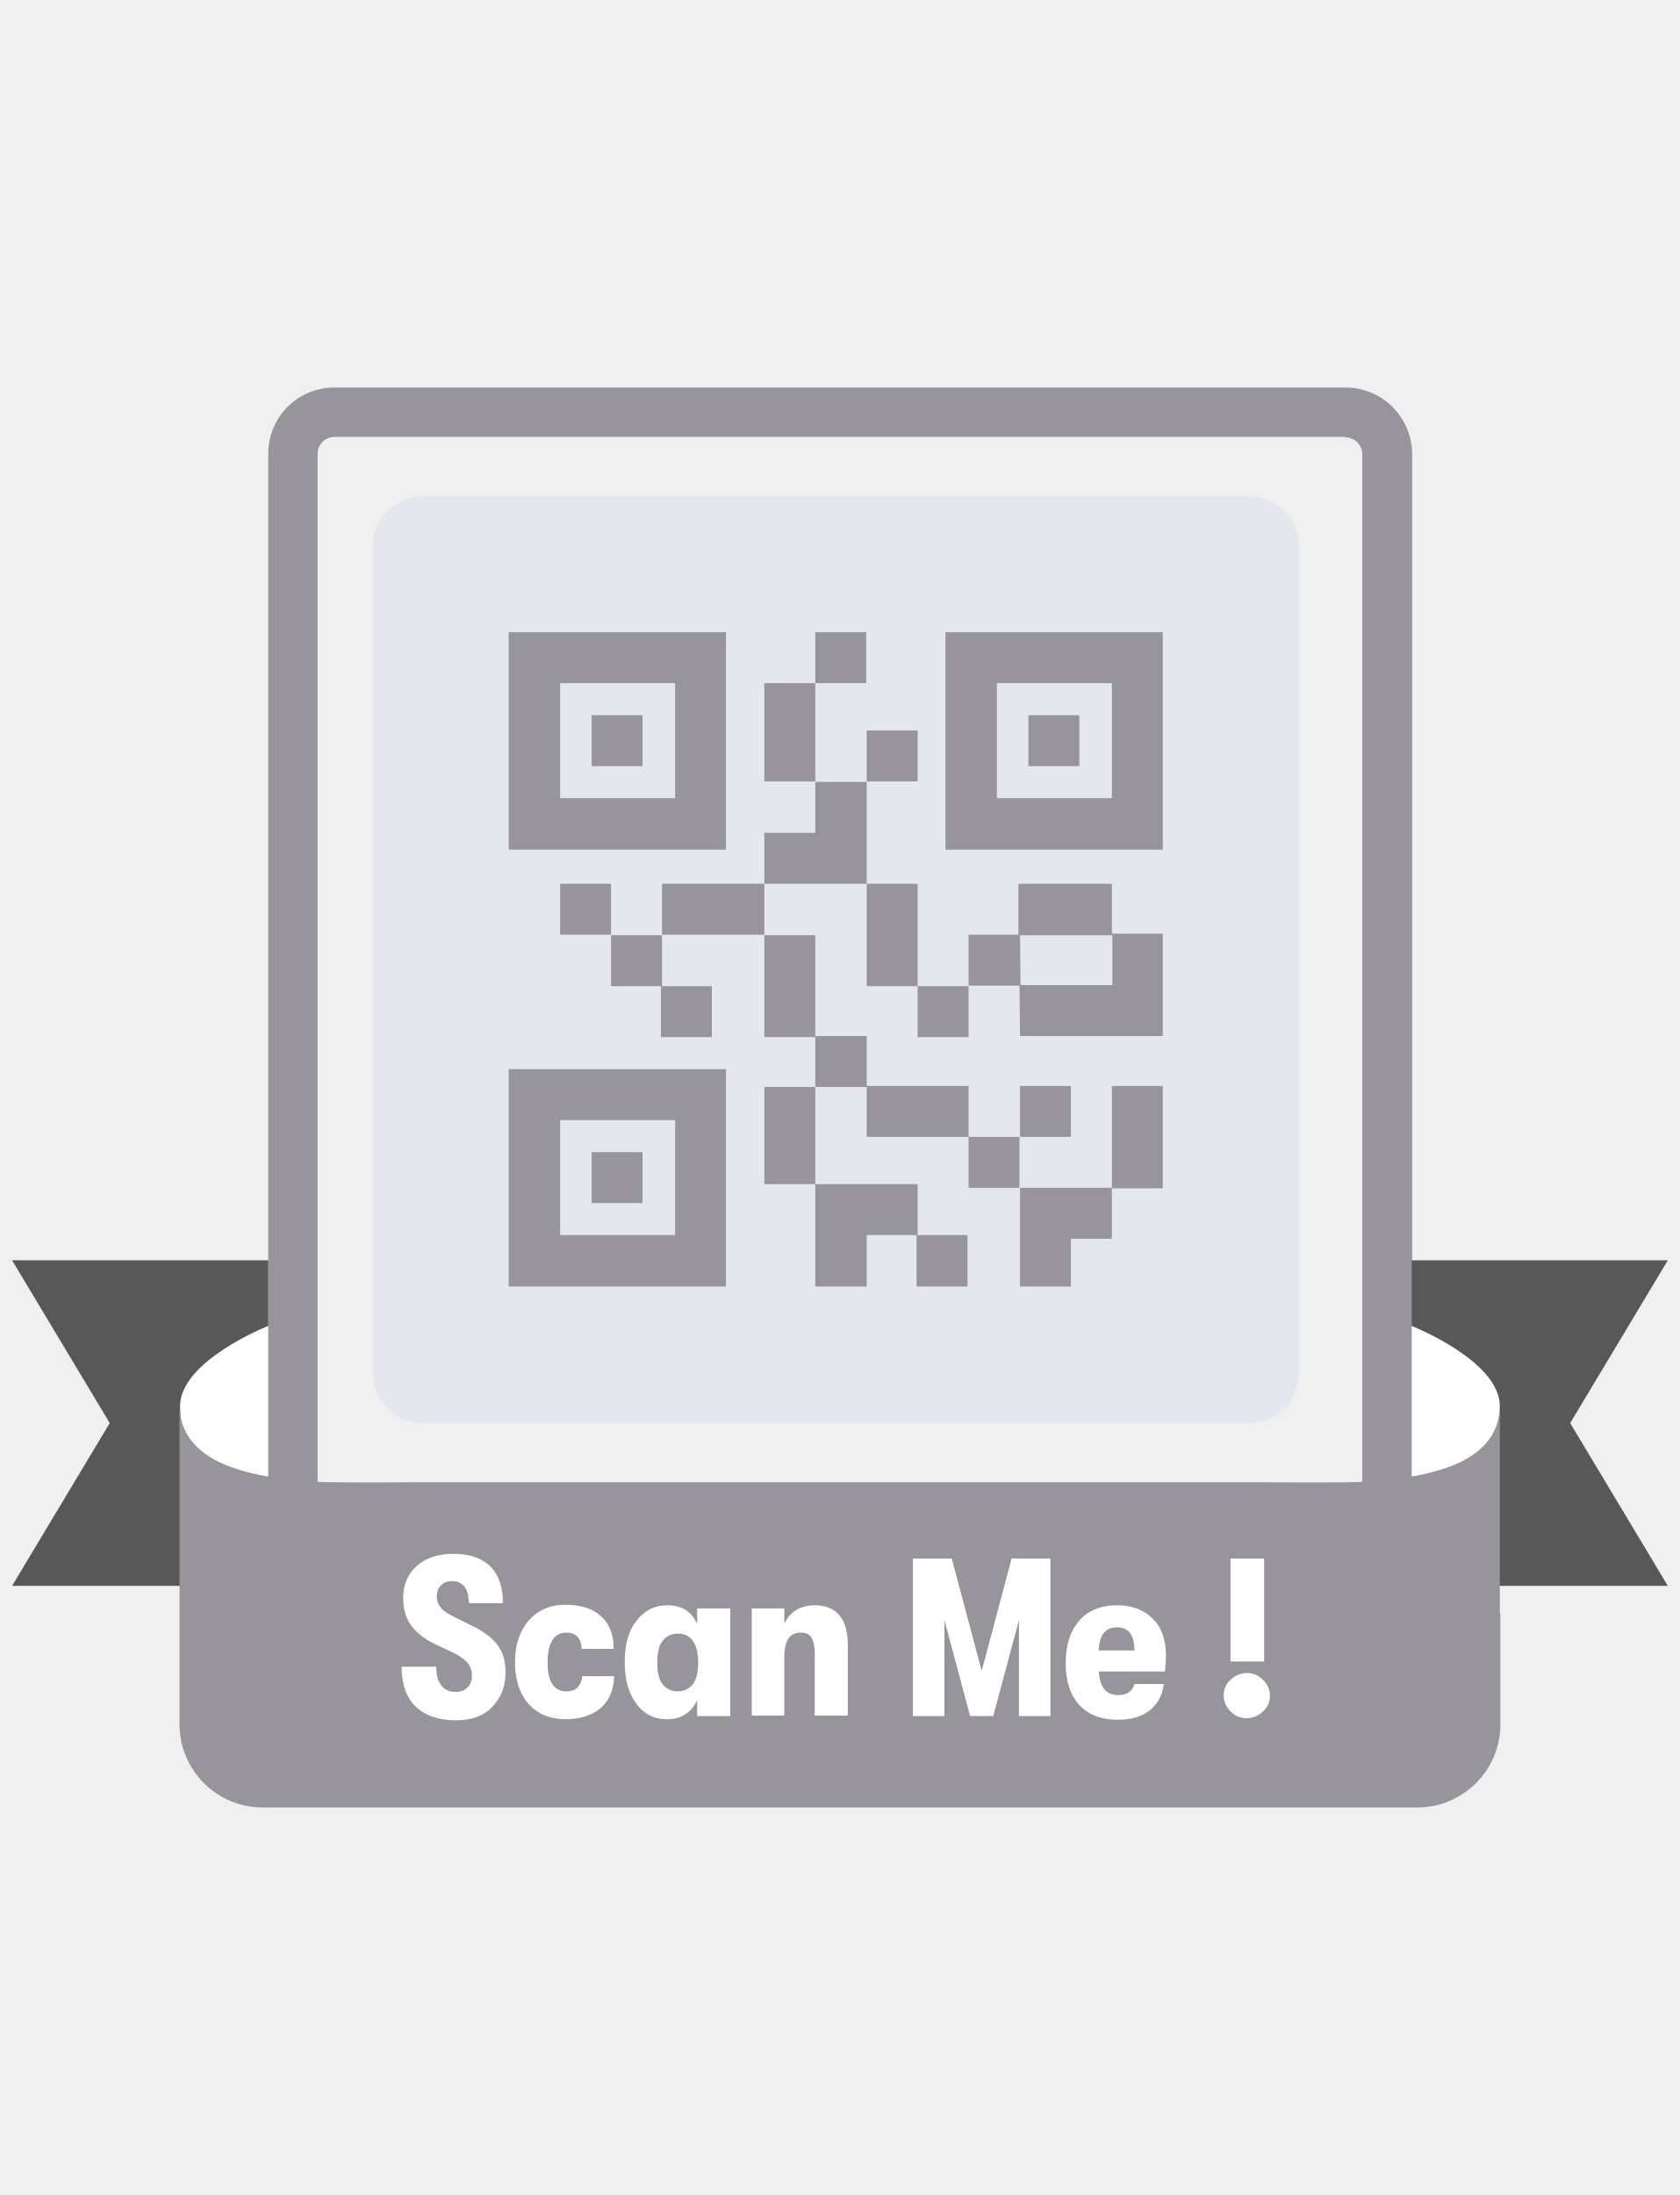
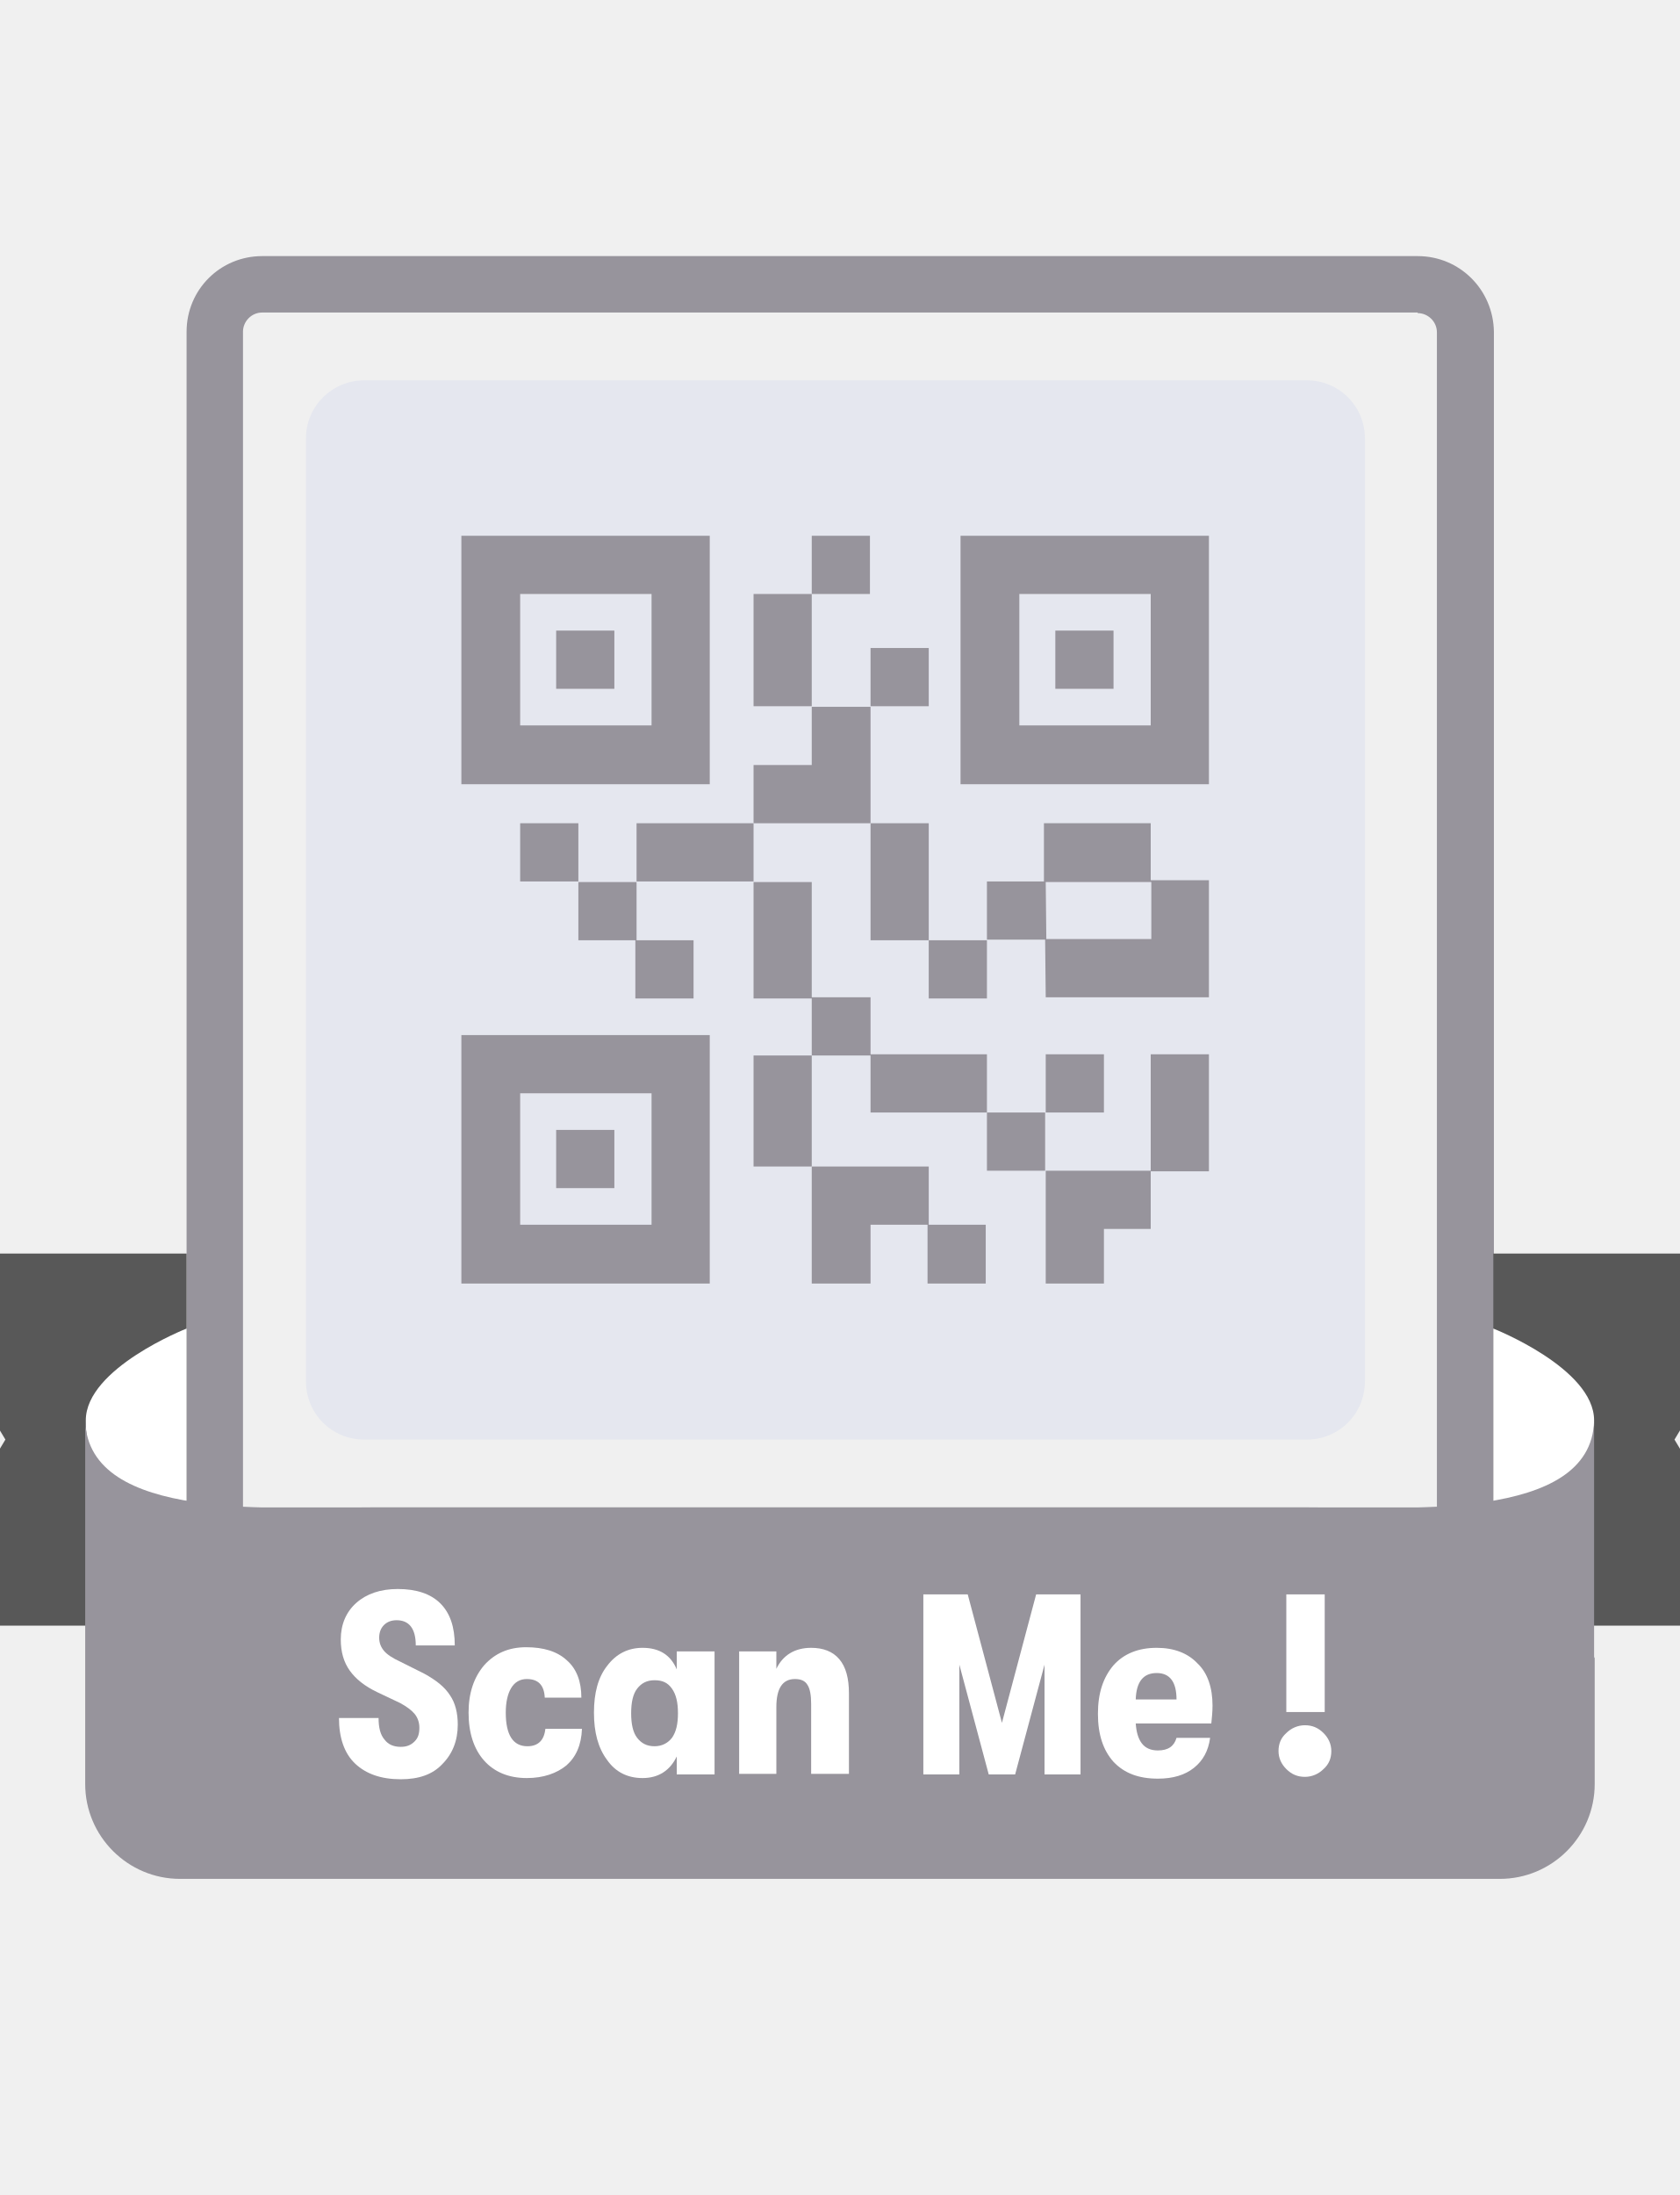
- <svg xmlns="http://www.w3.org/2000/svg" width="320" height="418" viewBox="0 0 320 418" fill="none">
+ <svg xmlns="http://www.w3.org/2000/svg" width="320" height="418" viewBox="20 70 280 288" fill="none">
  <path d="M256.3 83.3C258 83.3 259.5 84.7 259.5 86.5V282.3H60.5V86.4C60.5 84.7 61.9 83.2 63.7 83.2H256.3M256.3 73.8H63.7C56.7 73.8 51.1 79.4 51.1 86.4V291.7H269V86.4C268.9 79.4 263.3 73.8 256.3 73.8Z" fill="#97949C" />
  <path d="M51.1 302H2.3L20.9 271L2.3 240H51.1V302Z" fill="#585858" />
  <path d="M51.1 285V252.5C51.1 252.5 34.3 259.1 34.3 267.8C34.3 285 51.1 285 51.1 285Z" fill="white" />
  <path d="M268.9 302H317.7L299.1 271L317.7 240H268.9V302Z" fill="#585858" />
  <path d="M268.9 285V252.5C268.9 252.5 285.7 259.1 285.7 267.8C285.7 285 268.9 285 268.9 285Z" fill="white" />
  <path d="M285.7 307.1V267.9C285.2 284.7 254.1 282.3 237 282.3H82.9C65.8 282.3 34.8 284.7 34.2 267.9V307.1C34.2 307.2 34.2 307.3 34.2 307.4V328.4C34.2 337.1 41.3 344.2 50 344.2H270C278.7 344.2 285.8 337.1 285.8 328.4V307.4C285.7 307.3 285.7 307.2 285.7 307.1Z" fill="#97949C" />
  <path d="M80.7 94.5H237.8C243.2 94.5 247.5 98.8 247.5 104.2V261.3C247.5 266.7 243.2 271 237.8 271H80.7C75.3 271 71 266.7 71 261.3V104.1C71 98.8 75.4 94.5 80.7 94.5Z" fill="#E5E7EF" />
  <path d="M138.3 120.4H96.9V161.8H138.3V120.4ZM128.6 152H106.7V130.1H128.6V152Z" fill="#97949C" />
  <path d="M122.4 136.2H112.7V145.9H122.4V136.2Z" fill="#97949C" />
  <path d="M221.5 120.4H180.1V161.8H221.5V120.4ZM211.8 152H189.9V130.1H211.8V152Z" fill="#97949C" />
  <path d="M205.6 136.2H195.9V145.9H205.6V136.2Z" fill="#97949C" />
  <path d="M138.3 203.6H96.9V245H138.3V203.6ZM128.6 235.2H106.7V213.3H128.6V235.2Z" fill="#97949C" />
  <path d="M122.4 219.4H112.7V229.1H122.4V219.4Z" fill="#97949C" />
  <path d="M116.4 168.3H106.7V178H116.4V168.3Z" fill="#97949C" />
  <path d="M125.9 187.8V197.5H135.6V187.8H126.1V178.1H116.4V187.8H125.9Z" fill="#97949C" />
  <path d="M174.8 139.1H165.1V148.8H174.8V139.1Z" fill="#97949C" />
  <path d="M155.3 130.1H145.6V148.8H155.3V130.1Z" fill="#97949C" />
  <path d="M165 120.4H155.3V130.1H165V120.4Z" fill="#97949C" />
  <path d="M165.1 148.9H155.3V158.6H145.6V168.3H165.1V148.9Z" fill="#97949C" />
  <path d="M155.3 197.5V207H165.1V216.5H184.5V206.8H165.1V197.3H155.3V178.1H145.6V197.5H155.3Z" fill="#97949C" />
  <path d="M174.8 168.3H165.1V187.8H174.8V168.3Z" fill="#97949C" />
  <path d="M194.3 197.3H221.5V177.8H211.8V168.3H194V178H184.5V187.7H194.2L194.3 197.3ZM194.3 178.1H211.9V187.6H194.4L194.3 178.1Z" fill="#97949C" />
  <path d="M221.5 206.8H211.8V226.3H221.5V206.8Z" fill="#97949C" />
  <path d="M184.5 187.8H174.8V197.5H184.5V187.8Z" fill="#97949C" />
  <path d="M194.2 216.5H184.5V226.2H194.2V216.5Z" fill="#97949C" />
  <path d="M204 206.8H194.3V216.5H204V206.8Z" fill="#97949C" />
  <path d="M204 245V235.9H211.8V226.2H194.3V245H204Z" fill="#97949C" />
  <path d="M155.3 207H145.6V225.5H155.3V207Z" fill="#97949C" />
  <path d="M165.1 245V235.2H174.6V245H184.3V235.2H174.8V225.5H155.3V245H165.1Z" fill="#97949C" />
  <path d="M145.6 168.3H126.1V178H145.6V168.3Z" fill="#97949C" />
  <path d="M86.8 327.6C83.5 327.6 81 326.7 79.2 325C77.4 323.3 76.5 320.7 76.5 317.4H83.1C83.1 319 83.4 320.2 84.1 321C84.7 321.8 85.6 322.2 86.8 322.2C87.8 322.2 88.5 321.9 89.1 321.3C89.7 320.7 89.9 320 89.9 319C89.9 318.1 89.6 317.3 89.1 316.7C88.6 316.1 87.8 315.5 86.7 314.9L82.9 313.1C80.8 312.1 79.3 310.9 78.3 309.5C77.3 308.1 76.8 306.4 76.8 304.3C76.8 301.8 77.7 299.7 79.4 298.2C81.1 296.7 83.4 295.9 86.3 295.9C89.4 295.9 91.8 296.7 93.4 298.3C95 299.9 95.8 302.2 95.8 305.3H89.3C89.3 302.5 88.2 301.1 86.1 301.1C85.2 301.1 84.5 301.4 84 301.9C83.5 302.4 83.2 303.1 83.2 304C83.2 304.9 83.5 305.6 84 306.2C84.5 306.8 85.4 307.4 86.7 308L90.7 310C92.7 311.1 94.1 312.2 95 313.6C95.9 314.9 96.3 316.6 96.3 318.5C96.3 321.2 95.4 323.4 93.7 325.1C92.1 326.8 89.8 327.6 86.8 327.6Z" fill="white" />
  <path d="M107.8 327.4C104.8 327.4 102.4 326.4 100.7 324.5C99 322.6 98.1 319.9 98.1 316.5C98.1 313.2 99 310.6 100.7 308.6C102.5 306.6 104.8 305.6 107.7 305.6C110.6 305.6 112.9 306.3 114.5 307.8C116.1 309.2 116.9 311.3 116.9 314H110.8C110.7 311.9 109.7 310.9 107.8 310.9C106.7 310.9 105.8 311.4 105.2 312.4C104.6 313.4 104.3 314.8 104.3 316.5C104.3 320.2 105.5 322.1 107.9 322.1C109.7 322.1 110.7 321.1 110.9 319.2H117C116.9 321.9 116 323.9 114.4 325.3C112.8 326.6 110.6 327.4 107.8 327.4Z" fill="white" />
  <path d="M127.1 327.4C124.6 327.4 122.6 326.4 121.2 324.4C119.7 322.4 119 319.8 119 316.5C119 313.2 119.7 310.6 121.2 308.7C122.7 306.7 124.7 305.7 127.1 305.7C129.9 305.7 131.8 306.9 132.8 309.3V306.3H139.1V326.8H132.8V323.8C131.7 326.1 129.8 327.4 127.1 327.4ZM129.1 322.1C130.3 322.1 131.3 321.6 132 320.7C132.7 319.7 133 318.4 133 316.6C133 314.8 132.7 313.5 132 312.5C131.3 311.5 130.4 311.1 129.1 311.1C127.8 311.1 126.9 311.6 126.2 312.5C125.5 313.4 125.2 314.8 125.2 316.6C125.2 318.4 125.5 319.8 126.2 320.7C126.9 321.6 127.8 322.1 129.1 322.1Z" fill="white" />
  <path d="M143.2 326.8V306.3H149.4V309.2C150.5 306.9 152.5 305.7 155.2 305.7C157.2 305.7 158.8 306.3 159.9 307.6C161 308.9 161.5 310.8 161.5 313.3V326.7H155.2V315C155.2 313.6 155 312.5 154.6 311.9C154.2 311.2 153.5 310.9 152.5 310.9C150.4 310.9 149.4 312.5 149.4 315.6V326.7H143.2V326.8Z" fill="white" />
  <path d="M173.9 326.8V296.8H181.3L187 318.2L192.7 296.8H200.1V326.8H194.1V308.5L189.2 326.8H184.8L179.9 308.5V326.8H173.9Z" fill="white" />
  <path d="M222.1 315.3C222.1 316.4 222 317.3 221.9 318.3H209.3C209.4 319.7 209.7 320.8 210.3 321.6C210.9 322.4 211.8 322.8 213 322.8C214.7 322.8 215.7 322.1 216.1 320.7H221.7C221.4 322.9 220.5 324.5 219 325.7C217.5 326.9 215.5 327.5 213 327.5C209.8 327.5 207.4 326.6 205.6 324.7C203.9 322.8 203 320.2 203 316.7C203 313.2 203.9 310.6 205.6 308.6C207.3 306.7 209.7 305.7 212.8 305.7C215.7 305.7 218 306.6 219.6 308.3C221.3 309.9 222.1 312.4 222.1 315.3ZM209.3 314.3H216.1C216.1 311.4 215 309.9 212.8 309.9C210.6 309.9 209.4 311.3 209.3 314.3Z" fill="white" />
  <path d="M240.6 325.9C239.8 326.7 238.7 327.2 237.5 327.2C236.3 327.2 235.3 326.8 234.4 325.9C233.6 325.1 233.1 324.1 233.1 322.9C233.1 321.7 233.5 320.7 234.4 319.9C235.2 319.1 236.3 318.6 237.5 318.6C238.7 318.6 239.7 319 240.6 319.9C241.4 320.7 241.9 321.7 241.9 322.9C241.9 324.1 241.5 325.1 240.6 325.9ZM234.4 316.4V296.8H240.8V316.4H234.4Z" fill="white" />
</svg>
